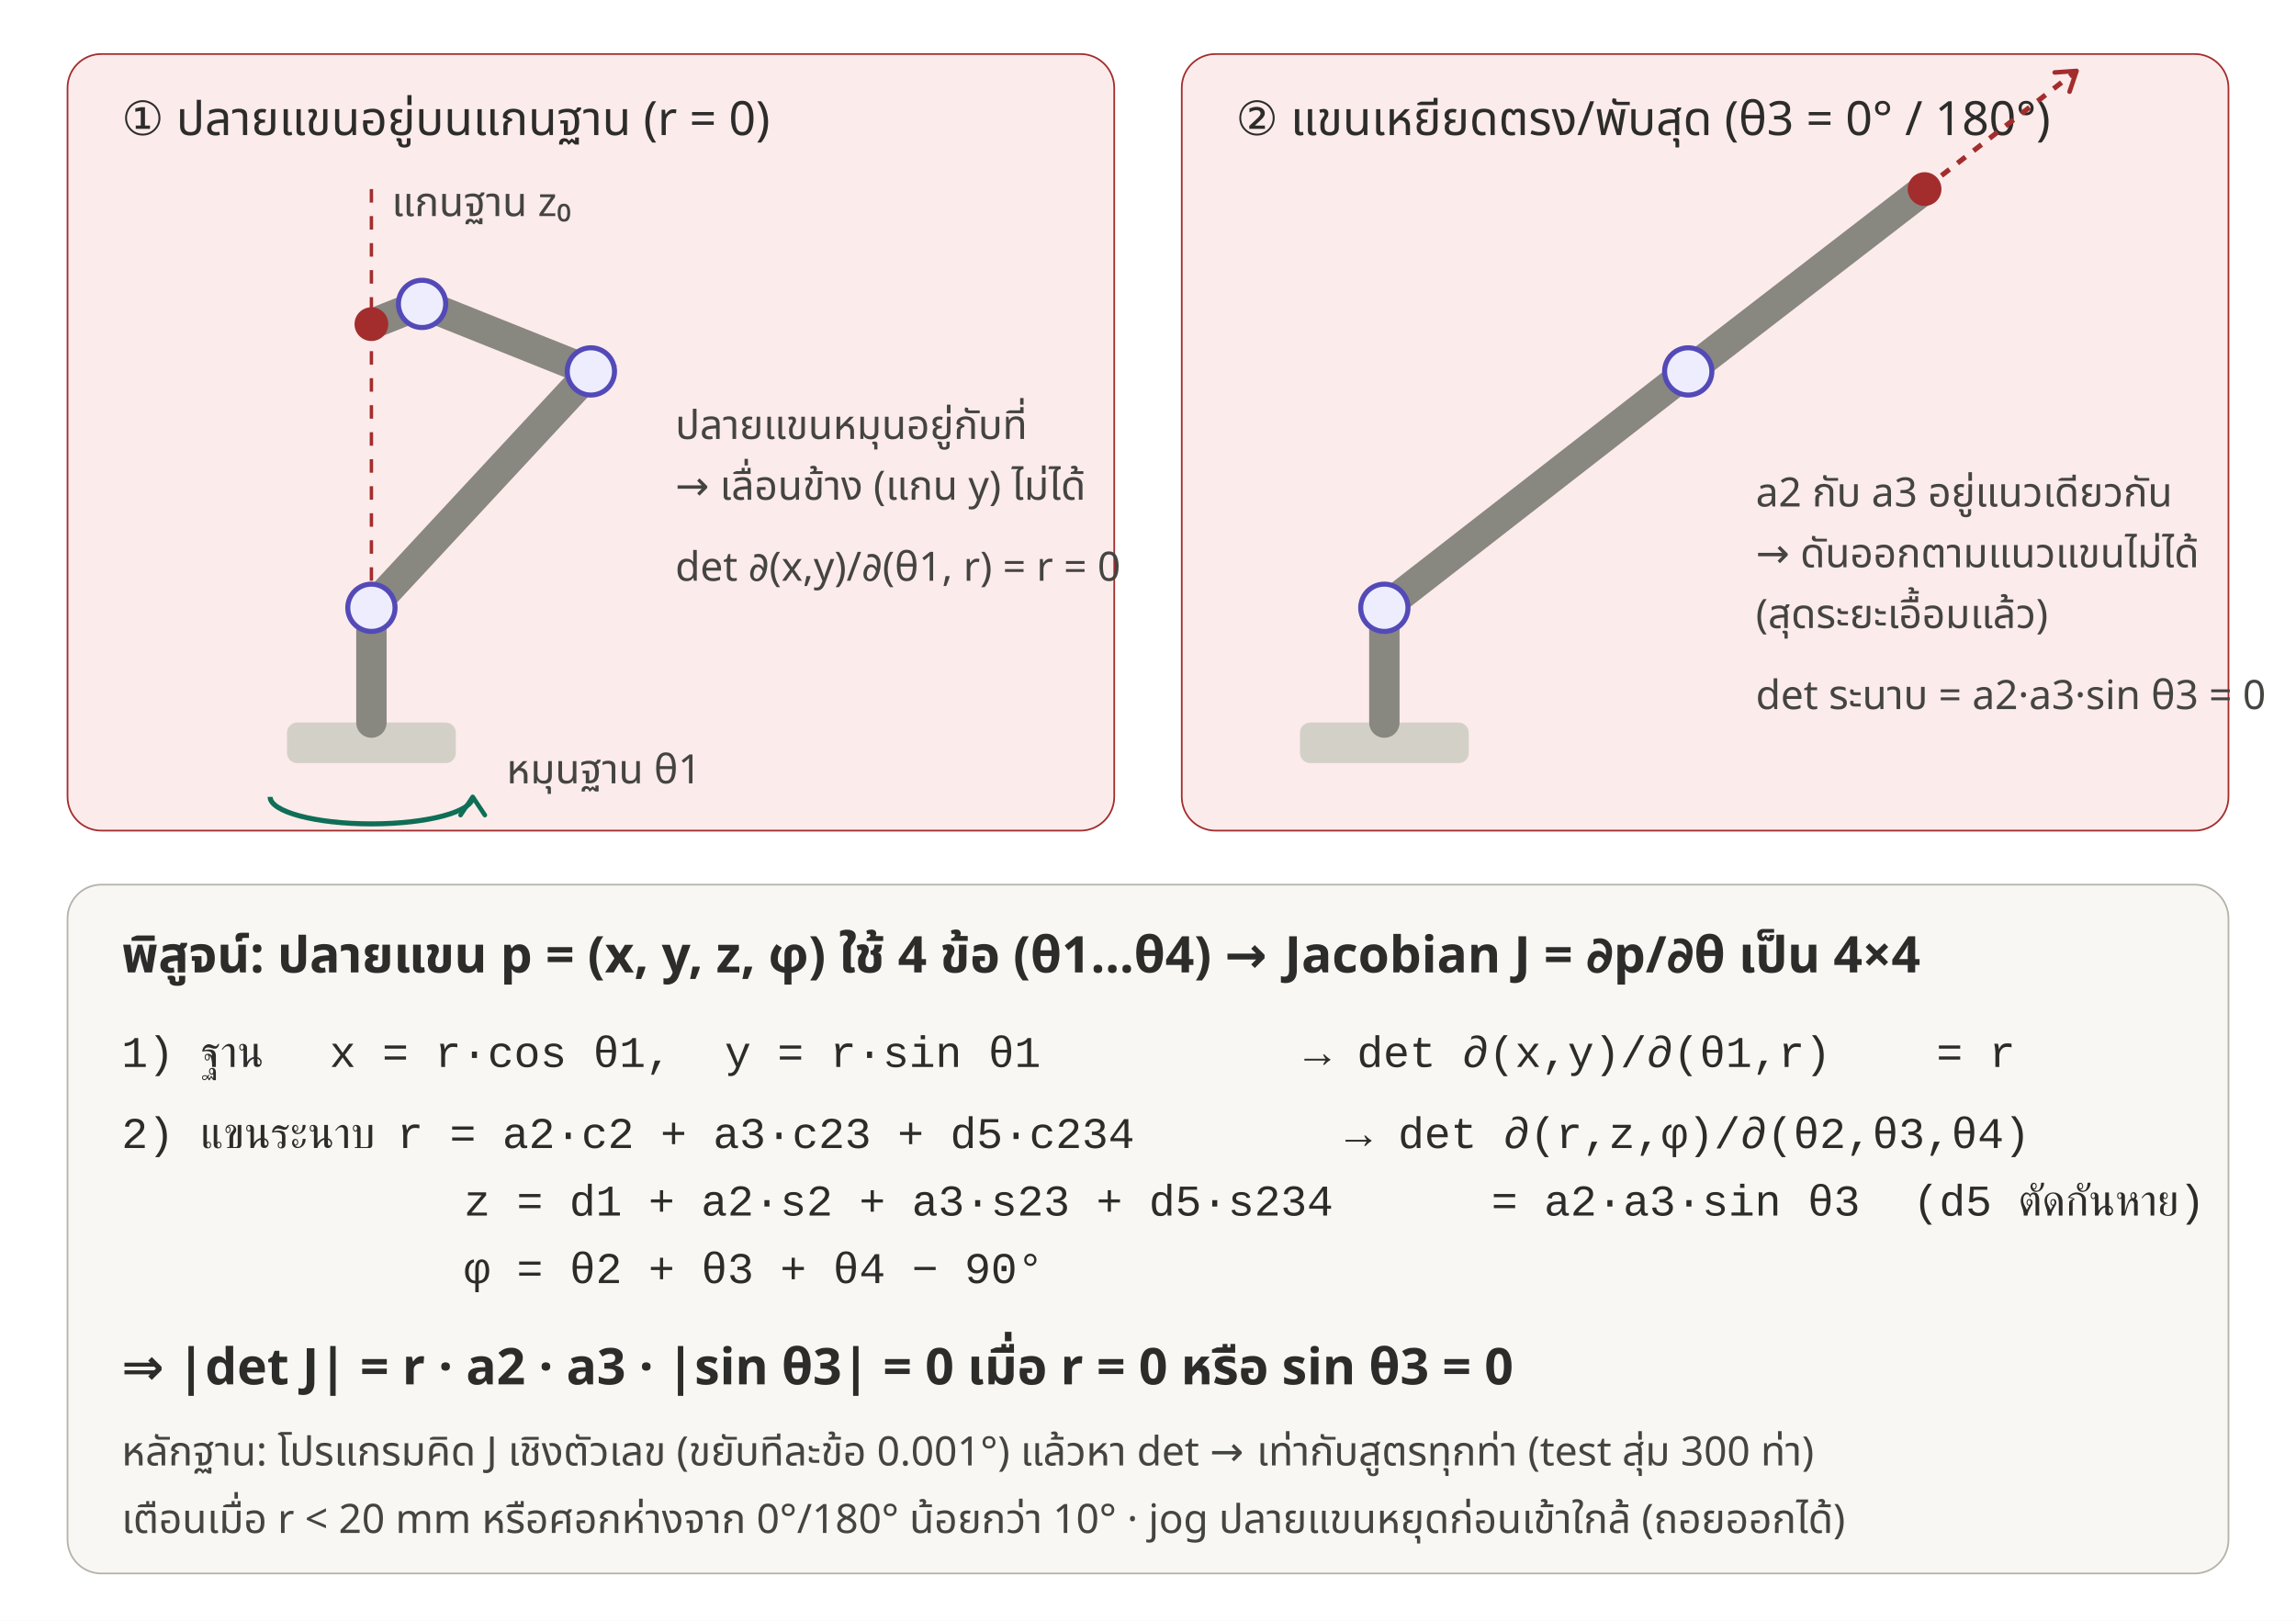
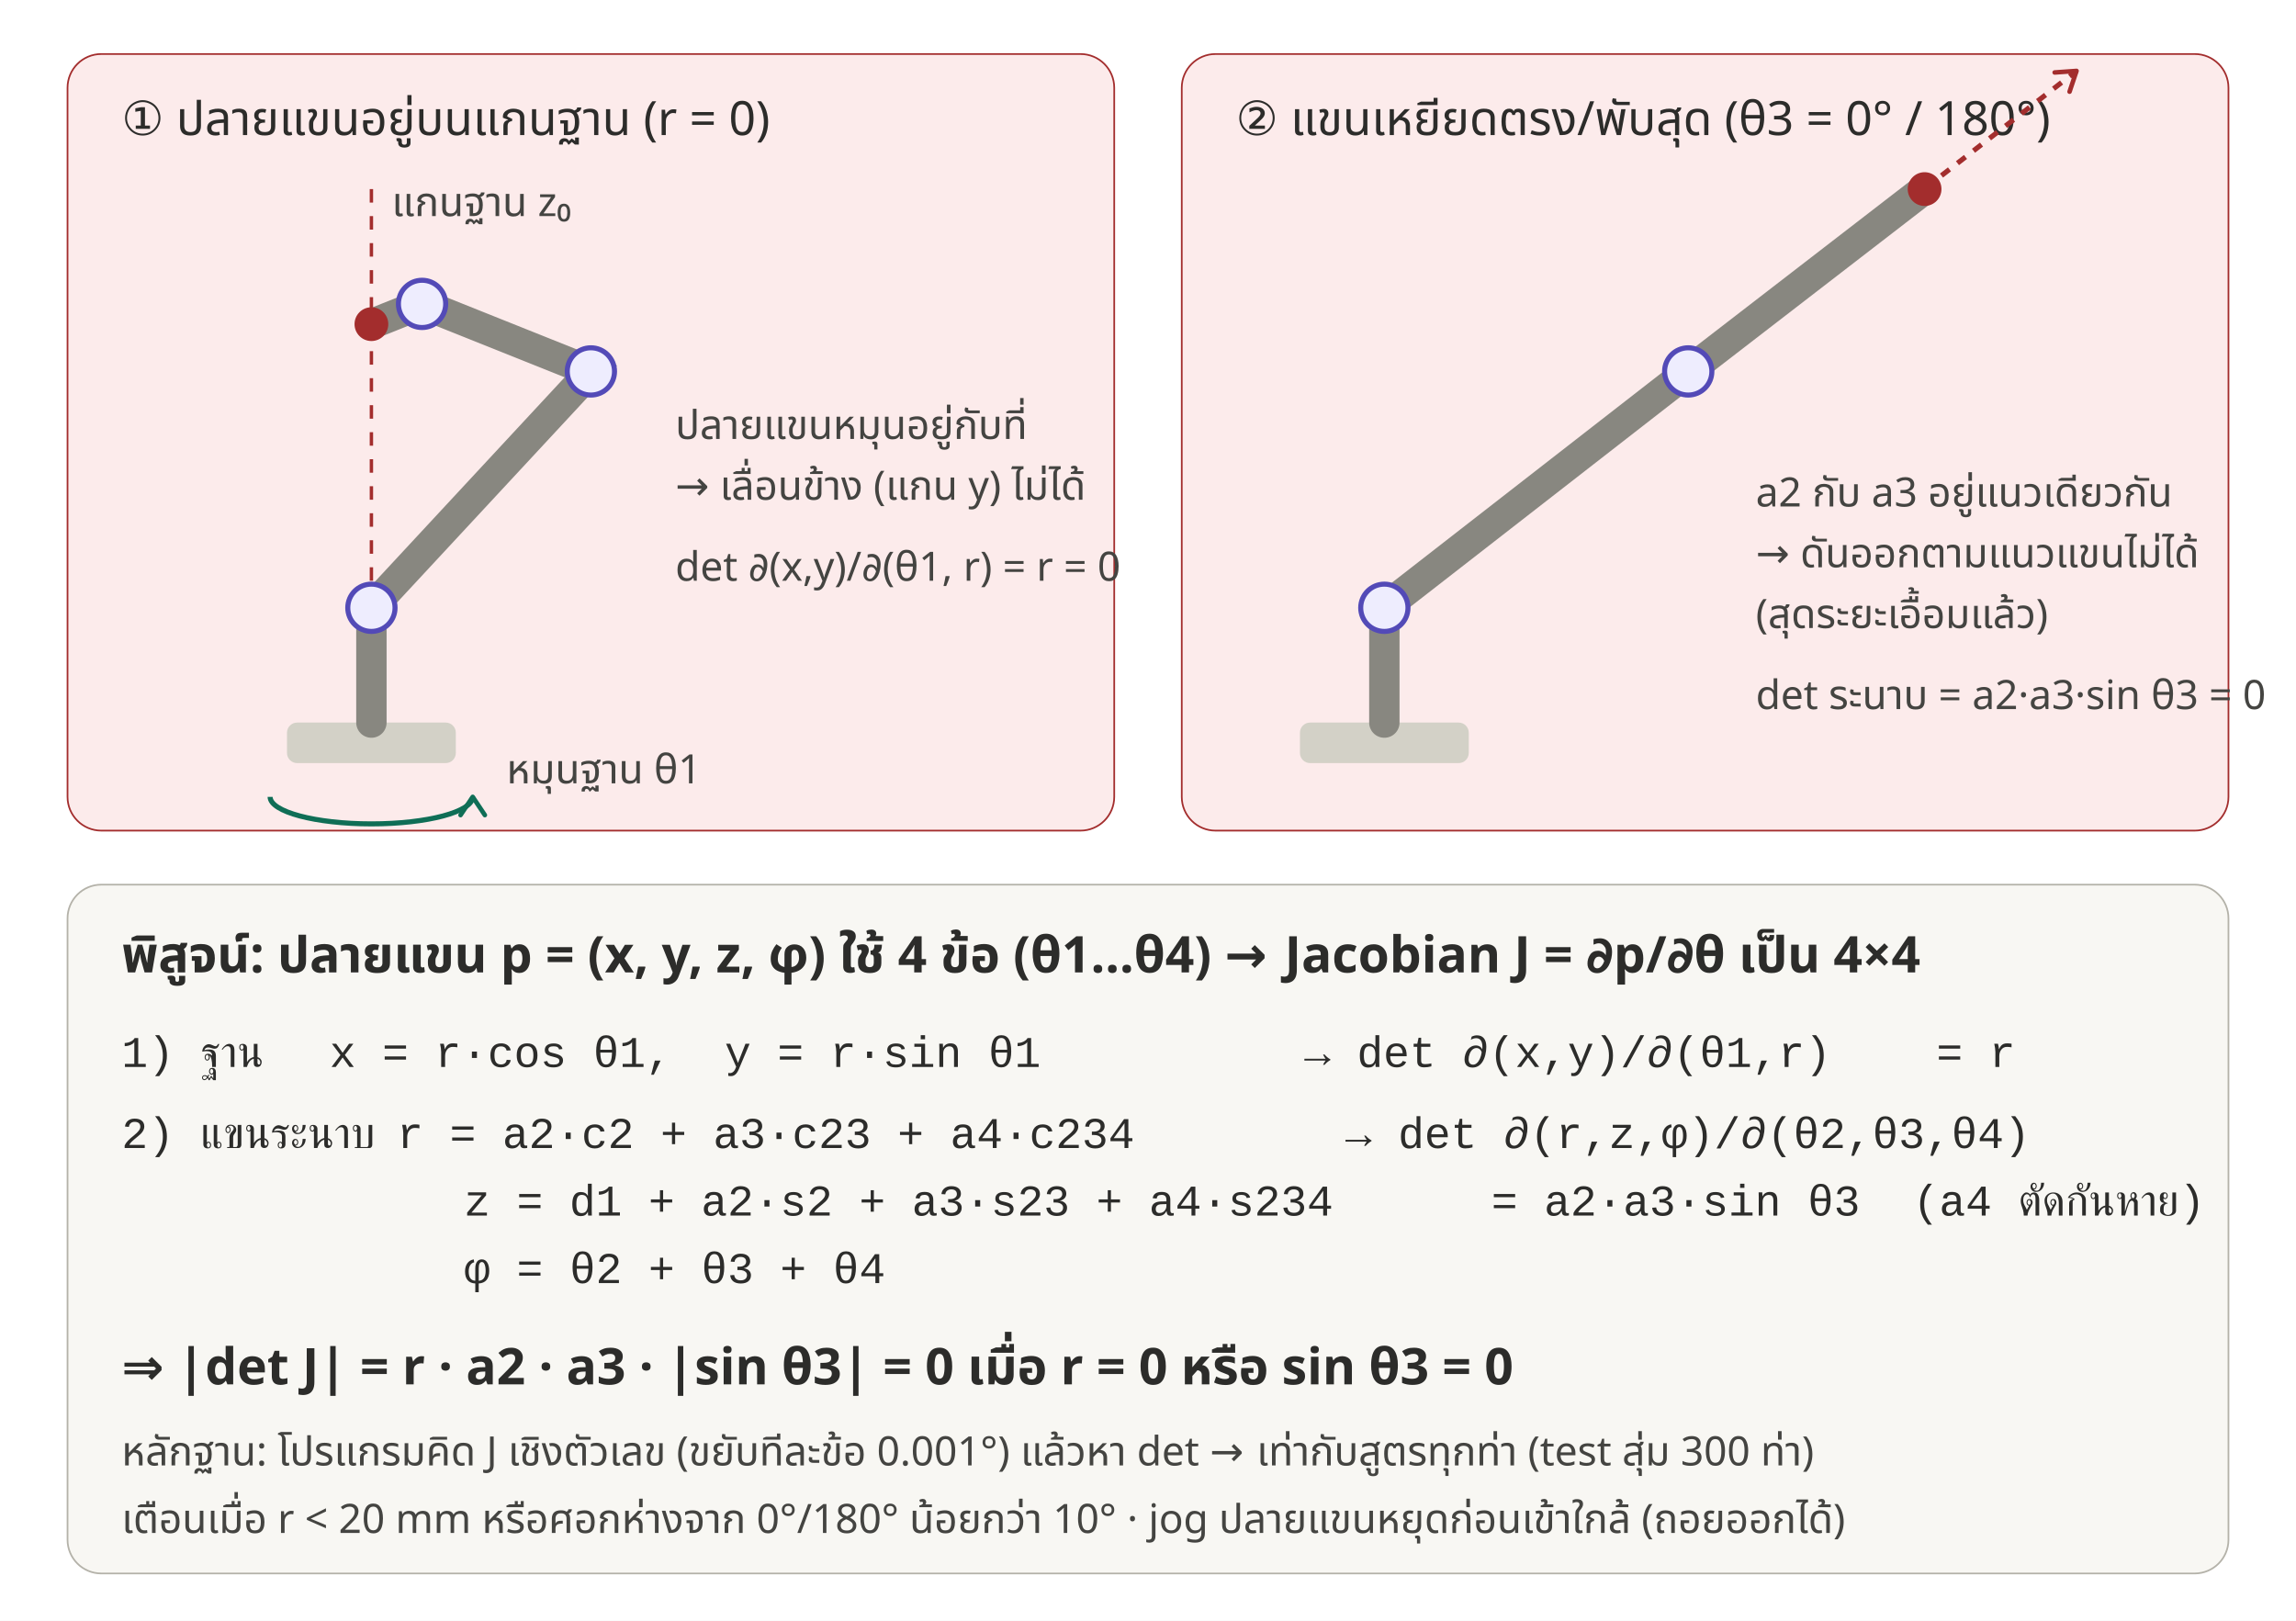
<svg xmlns="http://www.w3.org/2000/svg" width="680" height="480" viewBox="0 0 680 480" role="img">
  <style>
text{font-family:'Sarabun','Noto Sans Thai','Leelawadee UI','Tahoma',sans-serif}
.ts{font-size:12px;fill:#444441}.th{font-size:14px;font-weight:500;fill:#2C2C2A}.tb{font-size:15px;font-weight:600;fill:#2C2C2A}
.mono{white-space:pre;font-family:'Consolas','Courier New',monospace;font-size:13px;fill:#2C2C2A}
.link{stroke:#888780;stroke-width:9;stroke-linecap:round;fill:none}.jt{fill:#EEEDFE;stroke:#534AB7;stroke-width:1.5}
.bad{fill:#FCEBEB;stroke:#A32D2D}.box{fill:#F8F7F3;stroke:#B4B2A9}
</style>
  <rect width="680" height="480" fill="#FFFFFF" />
  <defs>
    <marker id="arrow" viewBox="0 0 10 10" refX="8" refY="5" markerWidth="6" markerHeight="6" orient="auto-start-reverse">
      <path d="M2 1L8 5L2 9" fill="none" stroke="context-stroke" stroke-width="1.5" stroke-linecap="round" stroke-linejoin="round" />
    </marker>
  </defs>
  <rect class="bad" x="20" y="16" width="310" height="230" rx="10" stroke-width="0.5" />
  <text class="th" x="36" y="40" fill="#791F1F">① ปลายแขนอยู่บนแกนฐาน (r = 0)</text>
  <line x1="110" y1="220" x2="110" y2="56" stroke="#A32D2D" stroke-dasharray="4 4" stroke-width="1" />
  <text class="ts" x="116" y="64">แกนฐาน z₀</text>
  <rect x="85" y="214" width="50" height="12" rx="3" fill="#D3D1C7" />
  <polyline class="link" points="110,214 110,180 175,110 125,90 110,96" />
  <circle class="jt" cx="110" cy="180" r="7" />
  <circle class="jt" cx="175" cy="110" r="7" />
  <circle class="jt" cx="125" cy="90" r="7" />
  <circle cx="110" cy="96" r="5" fill="#A32D2D" />
  <path d="M80 236 A30 8 0 0 0 140 236" fill="none" stroke="#0F6E56" stroke-width="1.5" marker-end="url(#arrow)" />
  <text class="ts" x="150" y="232">หมุนฐาน θ1</text>
  <text class="ts" x="200" y="130">ปลายแขนหมุนอยู่กับที่</text>
  <text class="ts" x="200" y="148">→ เลื่อนข้าง (แกน y) ไม่ได้</text>
  <text class="ts" x="200" y="172">det ∂(x,y)/∂(θ1, r) = r = 0</text>
  <rect class="bad" x="350" y="16" width="310" height="230" rx="10" stroke-width="0.5" />
  <text class="th" x="366" y="40" fill="#791F1F">② แขนเหยียดตรง/พับสุด (θ3 = 0° / 180°)</text>
  <rect x="385" y="214" width="50" height="12" rx="3" fill="#D3D1C7" />
  <polyline class="link" points="410,214 410,180 500,110 570,56" />
  <circle class="jt" cx="410" cy="180" r="7" />
  <circle class="jt" cx="500" cy="110" r="7" />
  <circle cx="570" cy="56" r="5" fill="#A32D2D" />
  <line x1="575" y1="52" x2="615" y2="21" stroke="#A32D2D" stroke-width="1.5" stroke-dasharray="3 3" marker-end="url(#arrow)" />
  <text class="ts" x="520" y="150">a2 กับ a3 อยู่แนวเดียวกัน</text>
  <text class="ts" x="520" y="168">→ ดันออกตามแนวแขนไม่ได้</text>
  <text class="ts" x="520" y="186">(สุดระยะเอื้อมแล้ว)</text>
  <text class="ts" x="520" y="210">det ระนาบ = a2·a3·sin θ3 = 0</text>
  <rect class="box" x="20" y="262" width="640" height="204" rx="10" stroke-width="0.5" />
  <text class="tb" x="36" y="288">พิสูจน์: ปลายแขน p = (x, y, z, φ) ใช้ 4 ข้อ (θ1…θ4) → Jacobian J = ∂p/∂θ เป็น 4×4</text>
  <text xml:space="preserve" class="mono" x="36" y="316">1) ฐาน      x = r·cos θ1,  y = r·sin θ1          → det ∂(x,y)/∂(θ1,r)    = r</text>
-   <text xml:space="preserve" class="mono" x="36" y="340">2) แขนระนาบ  r = a2·c2 + a3·c23 + d5·c234        → det ∂(r,z,φ)/∂(θ2,θ3,θ4)</text>
-   <text xml:space="preserve" class="mono" x="36" y="360">             z = d1 + a2·s2 + a3·s23 + d5·s234      = a2·a3·sin θ3  (d5 ตัดกันหาย)</text>
-   <text xml:space="preserve" class="mono" x="36" y="380">             φ = θ2 + θ3 + θ4 − 90°</text>
+   <text xml:space="preserve" class="mono" x="36" y="340">2) แขนระนาบ  r = a2·c2 + a3·c23 + a4·c234        → det ∂(r,z,φ)/∂(θ2,θ3,θ4)</text>
+   <text xml:space="preserve" class="mono" x="36" y="360">             z = d1 + a2·s2 + a3·s23 + a4·s234      = a2·a3·sin θ3  (a4 ตัดกันหาย)</text>
+   <text xml:space="preserve" class="mono" x="36" y="380">             φ = θ2 + θ3 + θ4</text>
  <text class="tb" x="36" y="410">⇒ |det J| = r · a2 · a3 · |sin θ3|     = 0 เมื่อ r = 0 หรือ sin θ3 = 0</text>
  <text class="ts" x="36" y="434">หลักฐาน: โปรแกรมคิด J เชิงตัวเลข (ขยับทีละข้อ 0.001°) แล้วหา det → เท่ากับสูตรทุกท่า (test สุ่ม 300 ท่า)</text>
  <text class="ts" x="36" y="454">เตือนเมื่อ r &lt; 20 mm หรือศอกห่างจาก 0°/180° น้อยกว่า 10° · jog ปลายแขนหยุดก่อนเข้าใกล้ (ถอยออกได้)</text>
</svg>
